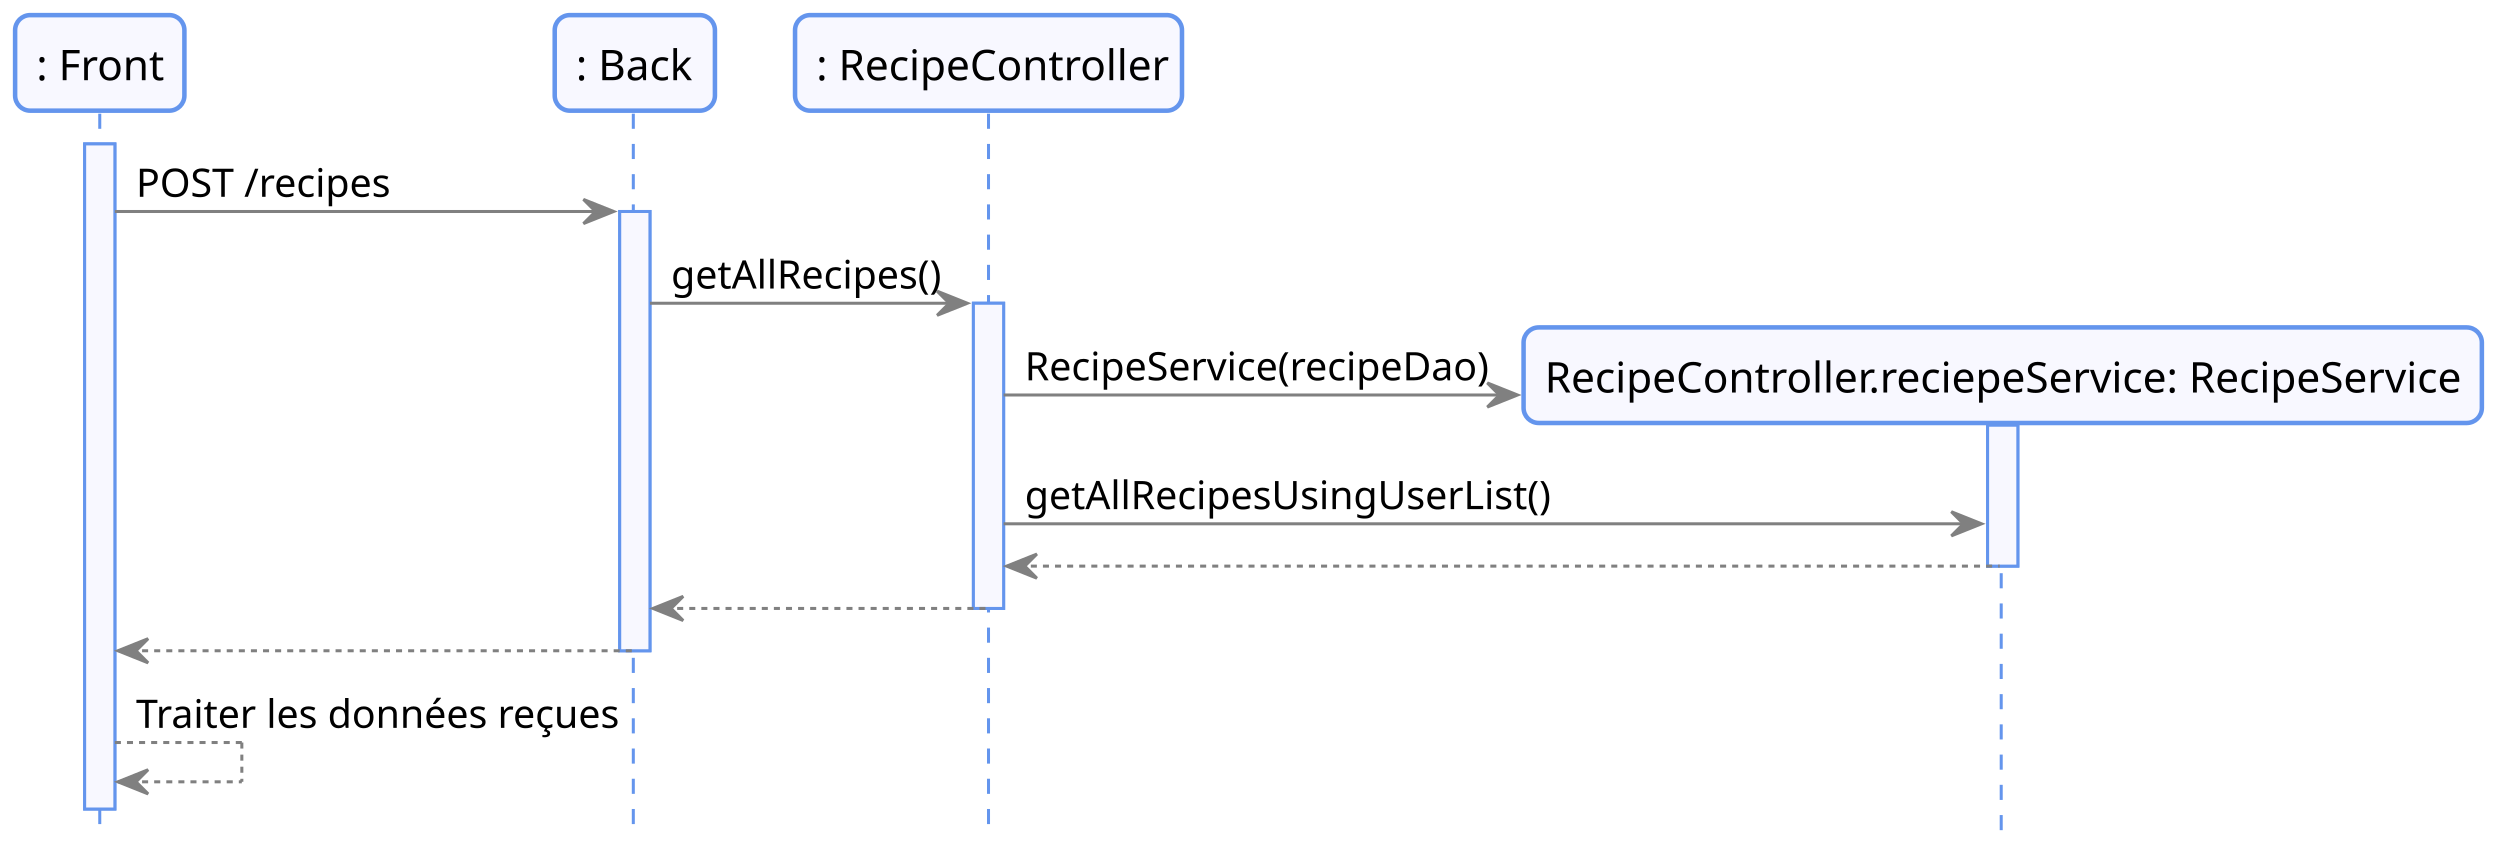
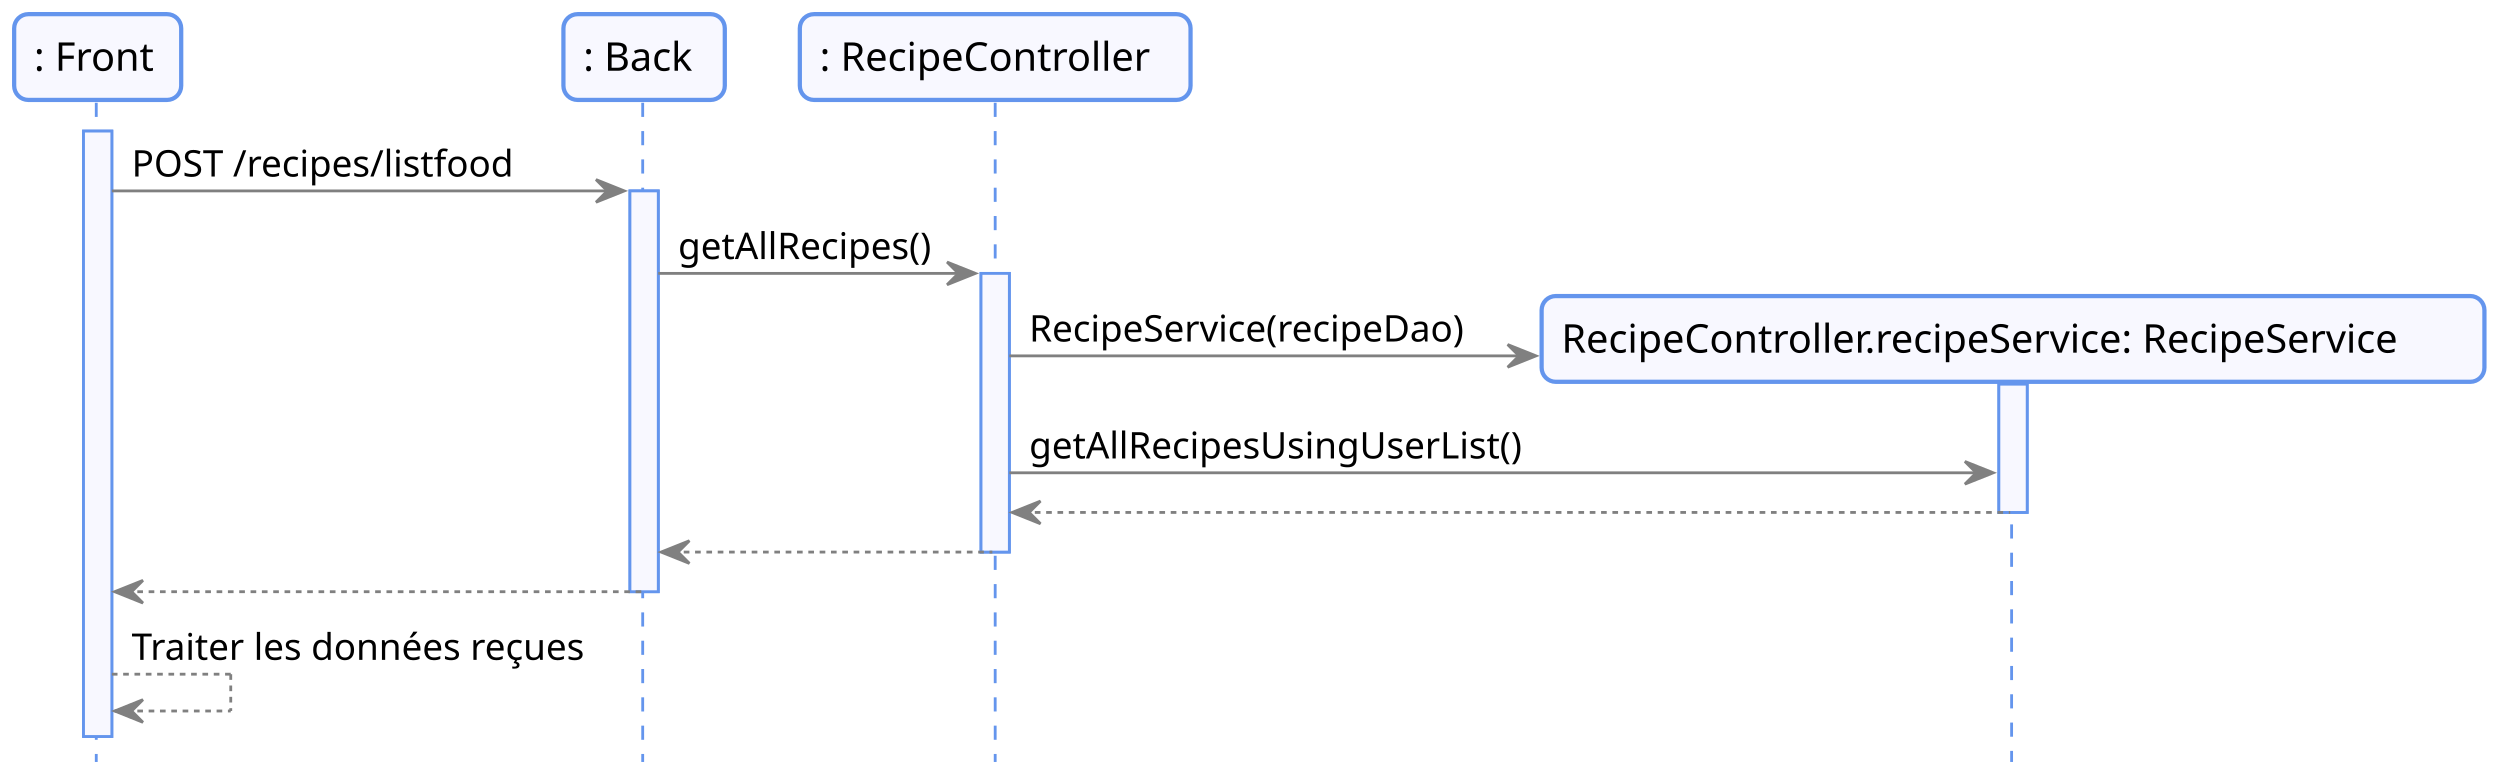
- <svg xmlns="http://www.w3.org/2000/svg" contentScriptType="application/ecmascript" contentStyleType="text/css" height="283px" preserveAspectRatio="none" style="width:827px;height:283px;" version="1.1" viewBox="0 0 827 283" width="827px" zoomAndPan="magnify">
+ <svg xmlns="http://www.w3.org/2000/svg" contentScriptType="application/ecmascript" contentStyleType="text/css" height="276px" preserveAspectRatio="none" style="width:883px;height:276px;" version="1.1" viewBox="0 0 883 276" width="883px" zoomAndPan="magnify">
  <defs />
  <g>
-     <rect fill="#F8F8FF" height="220.016" style="stroke:#6495ED;stroke-width:1.0;" width="10" x="28" y="47.609" />
-     <rect fill="#F8F8FF" height="145.312" style="stroke:#6495ED;stroke-width:1.0;" width="10" x="205" y="69.961" />
-     <rect fill="#F8F8FF" height="100.961" style="stroke:#6495ED;stroke-width:1.0;" width="10" x="322" y="100.312" />
-     <rect fill="#F8F8FF" height="46.609" style="stroke:#6495ED;stroke-width:1.0;" width="10" x="657.5" y="140.664" />
-     <line style="stroke:#6495ED;stroke-width:1.0;stroke-dasharray:5.0,5.0;" x1="33" x2="33" y1="37.609" y2="276.625" />
-     <line style="stroke:#6495ED;stroke-width:1.0;stroke-dasharray:5.0,5.0;" x1="209.5" x2="209.5" y1="37.609" y2="276.625" />
-     <line style="stroke:#6495ED;stroke-width:1.0;stroke-dasharray:5.0,5.0;" x1="327" x2="327" y1="37.609" y2="276.625" />
-     <line style="stroke:#6495ED;stroke-width:1.0;stroke-dasharray:5.0,5.0;" x1="662" x2="662" y1="139.617" y2="276.625" />
-     <rect fill="#F8F8FF" height="31.609" rx="5" ry="5" style="stroke:#6495ED;stroke-width:1.5;" width="56" x="5" y="5" />
-     <text fill="#000000" font-family="sans-serif" font-size="14" lengthAdjust="spacingAndGlyphs" textLength="42" x="12" y="26.533">: Front</text>
-     <rect fill="#F8F8FF" height="31.609" rx="5" ry="5" style="stroke:#6495ED;stroke-width:1.5;" width="53" x="183.5" y="5" />
-     <text fill="#000000" font-family="sans-serif" font-size="14" lengthAdjust="spacingAndGlyphs" textLength="39" x="190.5" y="26.533">: Back</text>
-     <rect fill="#F8F8FF" height="31.609" rx="5" ry="5" style="stroke:#6495ED;stroke-width:1.5;" width="128" x="263" y="5" />
-     <text fill="#000000" font-family="sans-serif" font-size="14" lengthAdjust="spacingAndGlyphs" textLength="114" x="270" y="26.533">: RecipeController</text>
-     <rect fill="#F8F8FF" height="220.016" style="stroke:#6495ED;stroke-width:1.0;" width="10" x="28" y="47.609" />
-     <rect fill="#F8F8FF" height="145.312" style="stroke:#6495ED;stroke-width:1.0;" width="10" x="205" y="69.961" />
-     <rect fill="#F8F8FF" height="100.961" style="stroke:#6495ED;stroke-width:1.0;" width="10" x="322" y="100.312" />
-     <rect fill="#F8F8FF" height="46.609" style="stroke:#6495ED;stroke-width:1.0;" width="10" x="657.5" y="140.664" />
-     <polygon fill="#808080" points="193,65.961,203,69.961,193,73.961,197,69.961" style="stroke:#808080;stroke-width:1.0;" />
-     <line style="stroke:#808080;stroke-width:1.0;" x1="38" x2="199" y1="69.961" y2="69.961" />
-     <text fill="#000000" font-family="sans-serif" font-size="13" lengthAdjust="spacingAndGlyphs" textLength="85" x="45" y="65.105">POST /recipes</text>
-     <polygon fill="#808080" points="310,96.312,320,100.312,310,104.312,314,100.312" style="stroke:#808080;stroke-width:1.0;" />
-     <line style="stroke:#808080;stroke-width:1.0;" x1="215" x2="316" y1="100.312" y2="100.312" />
-     <text fill="#000000" font-family="sans-serif" font-size="13" lengthAdjust="spacingAndGlyphs" textLength="88" x="222" y="95.456">getAllRecipes()</text>
-     <polygon fill="#808080" points="492,126.664,502,130.664,492,134.664,496,130.664" style="stroke:#808080;stroke-width:1.0;" />
-     <line style="stroke:#808080;stroke-width:1.0;" x1="332" x2="498" y1="130.664" y2="130.664" />
-     <text fill="#000000" font-family="sans-serif" font-size="13" lengthAdjust="spacingAndGlyphs" textLength="148" x="339" y="125.808">RecipeService(recipeDao)</text>
-     <rect fill="#F8F8FF" height="31.609" rx="5" ry="5" style="stroke:#6495ED;stroke-width:1.5;" width="317" x="504" y="108.312" />
-     <text fill="#000000" font-family="sans-serif" font-size="14" lengthAdjust="spacingAndGlyphs" textLength="303" x="511" y="129.846">RecipeController.reciepeService: RecipeService</text>
-     <polygon fill="#808080" points="645.5,169.273,655.5,173.273,645.5,177.273,649.5,173.273" style="stroke:#808080;stroke-width:1.0;" />
-     <line style="stroke:#808080;stroke-width:1.0;" x1="332" x2="651.5" y1="173.273" y2="173.273" />
-     <text fill="#000000" font-family="sans-serif" font-size="13" lengthAdjust="spacingAndGlyphs" textLength="169" x="339" y="168.417">getAllRecipesUsingUserList()</text>
-     <polygon fill="#808080" points="343,183.273,333,187.273,343,191.273,339,187.273" style="stroke:#808080;stroke-width:1.0;" />
-     <line style="stroke:#808080;stroke-width:1.0;stroke-dasharray:2.0,2.0;" x1="337" x2="661.5" y1="187.273" y2="187.273" />
-     <polygon fill="#808080" points="226,197.273,216,201.273,226,205.273,222,201.273" style="stroke:#808080;stroke-width:1.0;" />
-     <line style="stroke:#808080;stroke-width:1.0;stroke-dasharray:2.0,2.0;" x1="220" x2="326" y1="201.273" y2="201.273" />
-     <polygon fill="#808080" points="49,211.273,39,215.273,49,219.273,45,215.273" style="stroke:#808080;stroke-width:1.0;" />
-     <line style="stroke:#808080;stroke-width:1.0;stroke-dasharray:2.0,2.0;" x1="43" x2="209" y1="215.273" y2="215.273" />
-     <line style="stroke:#808080;stroke-width:1.0;stroke-dasharray:2.0,2.0;" x1="38" x2="80" y1="245.625" y2="245.625" />
-     <line style="stroke:#808080;stroke-width:1.0;stroke-dasharray:2.0,2.0;" x1="80" x2="80" y1="245.625" y2="258.625" />
-     <line style="stroke:#808080;stroke-width:1.0;stroke-dasharray:2.0,2.0;" x1="39" x2="80" y1="258.625" y2="258.625" />
-     <polygon fill="#808080" points="49,254.625,39,258.625,49,262.625,45,258.625" style="stroke:#808080;stroke-width:1.0;" />
-     <text fill="#000000" font-family="sans-serif" font-size="13" lengthAdjust="spacingAndGlyphs" textLength="153" x="45" y="240.769">Traiter les données reçues</text>
+     <rect fill="#F8F8FF" height="213.828" style="stroke:#6495ED;stroke-width:1.0;" width="10" x="29.5" y="46.297" />
+     <rect fill="#F8F8FF" height="141.562" style="stroke:#6495ED;stroke-width:1.0;" width="10" x="222.5" y="67.43" />
+     <rect fill="#F8F8FF" height="98.43" style="stroke:#6495ED;stroke-width:1.0;" width="10" x="346.5" y="96.562" />
+     <rect fill="#F8F8FF" height="45.297" style="stroke:#6495ED;stroke-width:1.0;" width="10" x="706" y="135.695" />
+     <line style="stroke:#6495ED;stroke-width:1.0;stroke-dasharray:5.0,5.0;" x1="34" x2="34" y1="36.297" y2="269.125" />
+     <line style="stroke:#6495ED;stroke-width:1.0;stroke-dasharray:5.0,5.0;" x1="227" x2="227" y1="36.297" y2="269.125" />
+     <line style="stroke:#6495ED;stroke-width:1.0;stroke-dasharray:5.0,5.0;" x1="351.5" x2="351.5" y1="36.297" y2="269.125" />
+     <line style="stroke:#6495ED;stroke-width:1.0;stroke-dasharray:5.0,5.0;" x1="710.5" x2="710.5" y1="135.211" y2="269.125" />
+     <rect fill="#F8F8FF" height="30.297" rx="5" ry="5" style="stroke:#6495ED;stroke-width:1.5;" width="59" x="5" y="5" />
+     <text fill="#000000" font-family="sans-serif" font-size="14" lengthAdjust="spacingAndGlyphs" textLength="45" x="12" y="24.995">: Front</text>
+     <rect fill="#F8F8FF" height="30.297" rx="5" ry="5" style="stroke:#6495ED;stroke-width:1.5;" width="57" x="199" y="5" />
+     <text fill="#000000" font-family="sans-serif" font-size="14" lengthAdjust="spacingAndGlyphs" textLength="43" x="206" y="24.995">: Back</text>
+     <rect fill="#F8F8FF" height="30.297" rx="5" ry="5" style="stroke:#6495ED;stroke-width:1.5;" width="138" x="282.5" y="5" />
+     <text fill="#000000" font-family="sans-serif" font-size="14" lengthAdjust="spacingAndGlyphs" textLength="124" x="289.5" y="24.995">: RecipeController</text>
+     <rect fill="#F8F8FF" height="213.828" style="stroke:#6495ED;stroke-width:1.0;" width="10" x="29.5" y="46.297" />
+     <rect fill="#F8F8FF" height="141.562" style="stroke:#6495ED;stroke-width:1.0;" width="10" x="222.5" y="67.43" />
+     <rect fill="#F8F8FF" height="98.43" style="stroke:#6495ED;stroke-width:1.0;" width="10" x="346.5" y="96.562" />
+     <rect fill="#F8F8FF" height="45.297" style="stroke:#6495ED;stroke-width:1.0;" width="10" x="706" y="135.695" />
+     <polygon fill="#808080" points="210.5,63.43,220.5,67.43,210.5,71.43,214.5,67.43" style="stroke:#808080;stroke-width:1.0;" />
+     <line style="stroke:#808080;stroke-width:1.0;" x1="39.5" x2="216.5" y1="67.43" y2="67.43" />
+     <text fill="#000000" font-family="sans-serif" font-size="13" lengthAdjust="spacingAndGlyphs" textLength="138" x="46.5" y="62.364">POST /recipes/listfood</text>
+     <polygon fill="#808080" points="334.5,92.562,344.5,96.562,334.5,100.562,338.5,96.562" style="stroke:#808080;stroke-width:1.0;" />
+     <line style="stroke:#808080;stroke-width:1.0;" x1="232.5" x2="340.5" y1="96.562" y2="96.562" />
+     <text fill="#000000" font-family="sans-serif" font-size="13" lengthAdjust="spacingAndGlyphs" textLength="95" x="239.5" y="91.497">getAllRecipes()</text>
+     <polygon fill="#808080" points="532.5,121.695,542.5,125.695,532.5,129.695,536.5,125.695" style="stroke:#808080;stroke-width:1.0;" />
+     <line style="stroke:#808080;stroke-width:1.0;" x1="356.5" x2="538.5" y1="125.695" y2="125.695" />
+     <text fill="#000000" font-family="sans-serif" font-size="13" lengthAdjust="spacingAndGlyphs" textLength="164" x="363.5" y="120.629">RecipeService(recipeDao)</text>
+     <rect fill="#F8F8FF" height="30.297" rx="5" ry="5" style="stroke:#6495ED;stroke-width:1.5;" width="333" x="544.5" y="104.562" />
+     <text fill="#000000" font-family="sans-serif" font-size="14" lengthAdjust="spacingAndGlyphs" textLength="319" x="551.5" y="124.558">RecipeController.recipeService: RecipeService</text>
+     <polygon fill="#808080" points="694,162.992,704,166.992,694,170.992,698,166.992" style="stroke:#808080;stroke-width:1.0;" />
+     <line style="stroke:#808080;stroke-width:1.0;" x1="356.5" x2="700" y1="166.992" y2="166.992" />
+     <text fill="#000000" font-family="sans-serif" font-size="13" lengthAdjust="spacingAndGlyphs" textLength="183" x="363.5" y="161.926">getAllRecipesUsingUserList()</text>
+     <polygon fill="#808080" points="367.5,176.992,357.5,180.992,367.5,184.992,363.5,180.992" style="stroke:#808080;stroke-width:1.0;" />
+     <line style="stroke:#808080;stroke-width:1.0;stroke-dasharray:2.0,2.0;" x1="361.5" x2="710" y1="180.992" y2="180.992" />
+     <polygon fill="#808080" points="243.5,190.992,233.5,194.992,243.5,198.992,239.5,194.992" style="stroke:#808080;stroke-width:1.0;" />
+     <line style="stroke:#808080;stroke-width:1.0;stroke-dasharray:2.0,2.0;" x1="237.5" x2="350.5" y1="194.992" y2="194.992" />
+     <polygon fill="#808080" points="50.5,204.992,40.5,208.992,50.5,212.992,46.5,208.992" style="stroke:#808080;stroke-width:1.0;" />
+     <line style="stroke:#808080;stroke-width:1.0;stroke-dasharray:2.0,2.0;" x1="44.5" x2="226.5" y1="208.992" y2="208.992" />
+     <line style="stroke:#808080;stroke-width:1.0;stroke-dasharray:2.0,2.0;" x1="39.5" x2="81.5" y1="238.125" y2="238.125" />
+     <line style="stroke:#808080;stroke-width:1.0;stroke-dasharray:2.0,2.0;" x1="81.5" x2="81.5" y1="238.125" y2="251.125" />
+     <line style="stroke:#808080;stroke-width:1.0;stroke-dasharray:2.0,2.0;" x1="40.5" x2="81.5" y1="251.125" y2="251.125" />
+     <polygon fill="#808080" points="50.5,247.125,40.5,251.125,50.5,255.125,46.5,251.125" style="stroke:#808080;stroke-width:1.0;" />
+     <text fill="#000000" font-family="sans-serif" font-size="13" lengthAdjust="spacingAndGlyphs" textLength="169" x="46.5" y="233.059">Traiter les données reçues</text>
  </g>
</svg>
